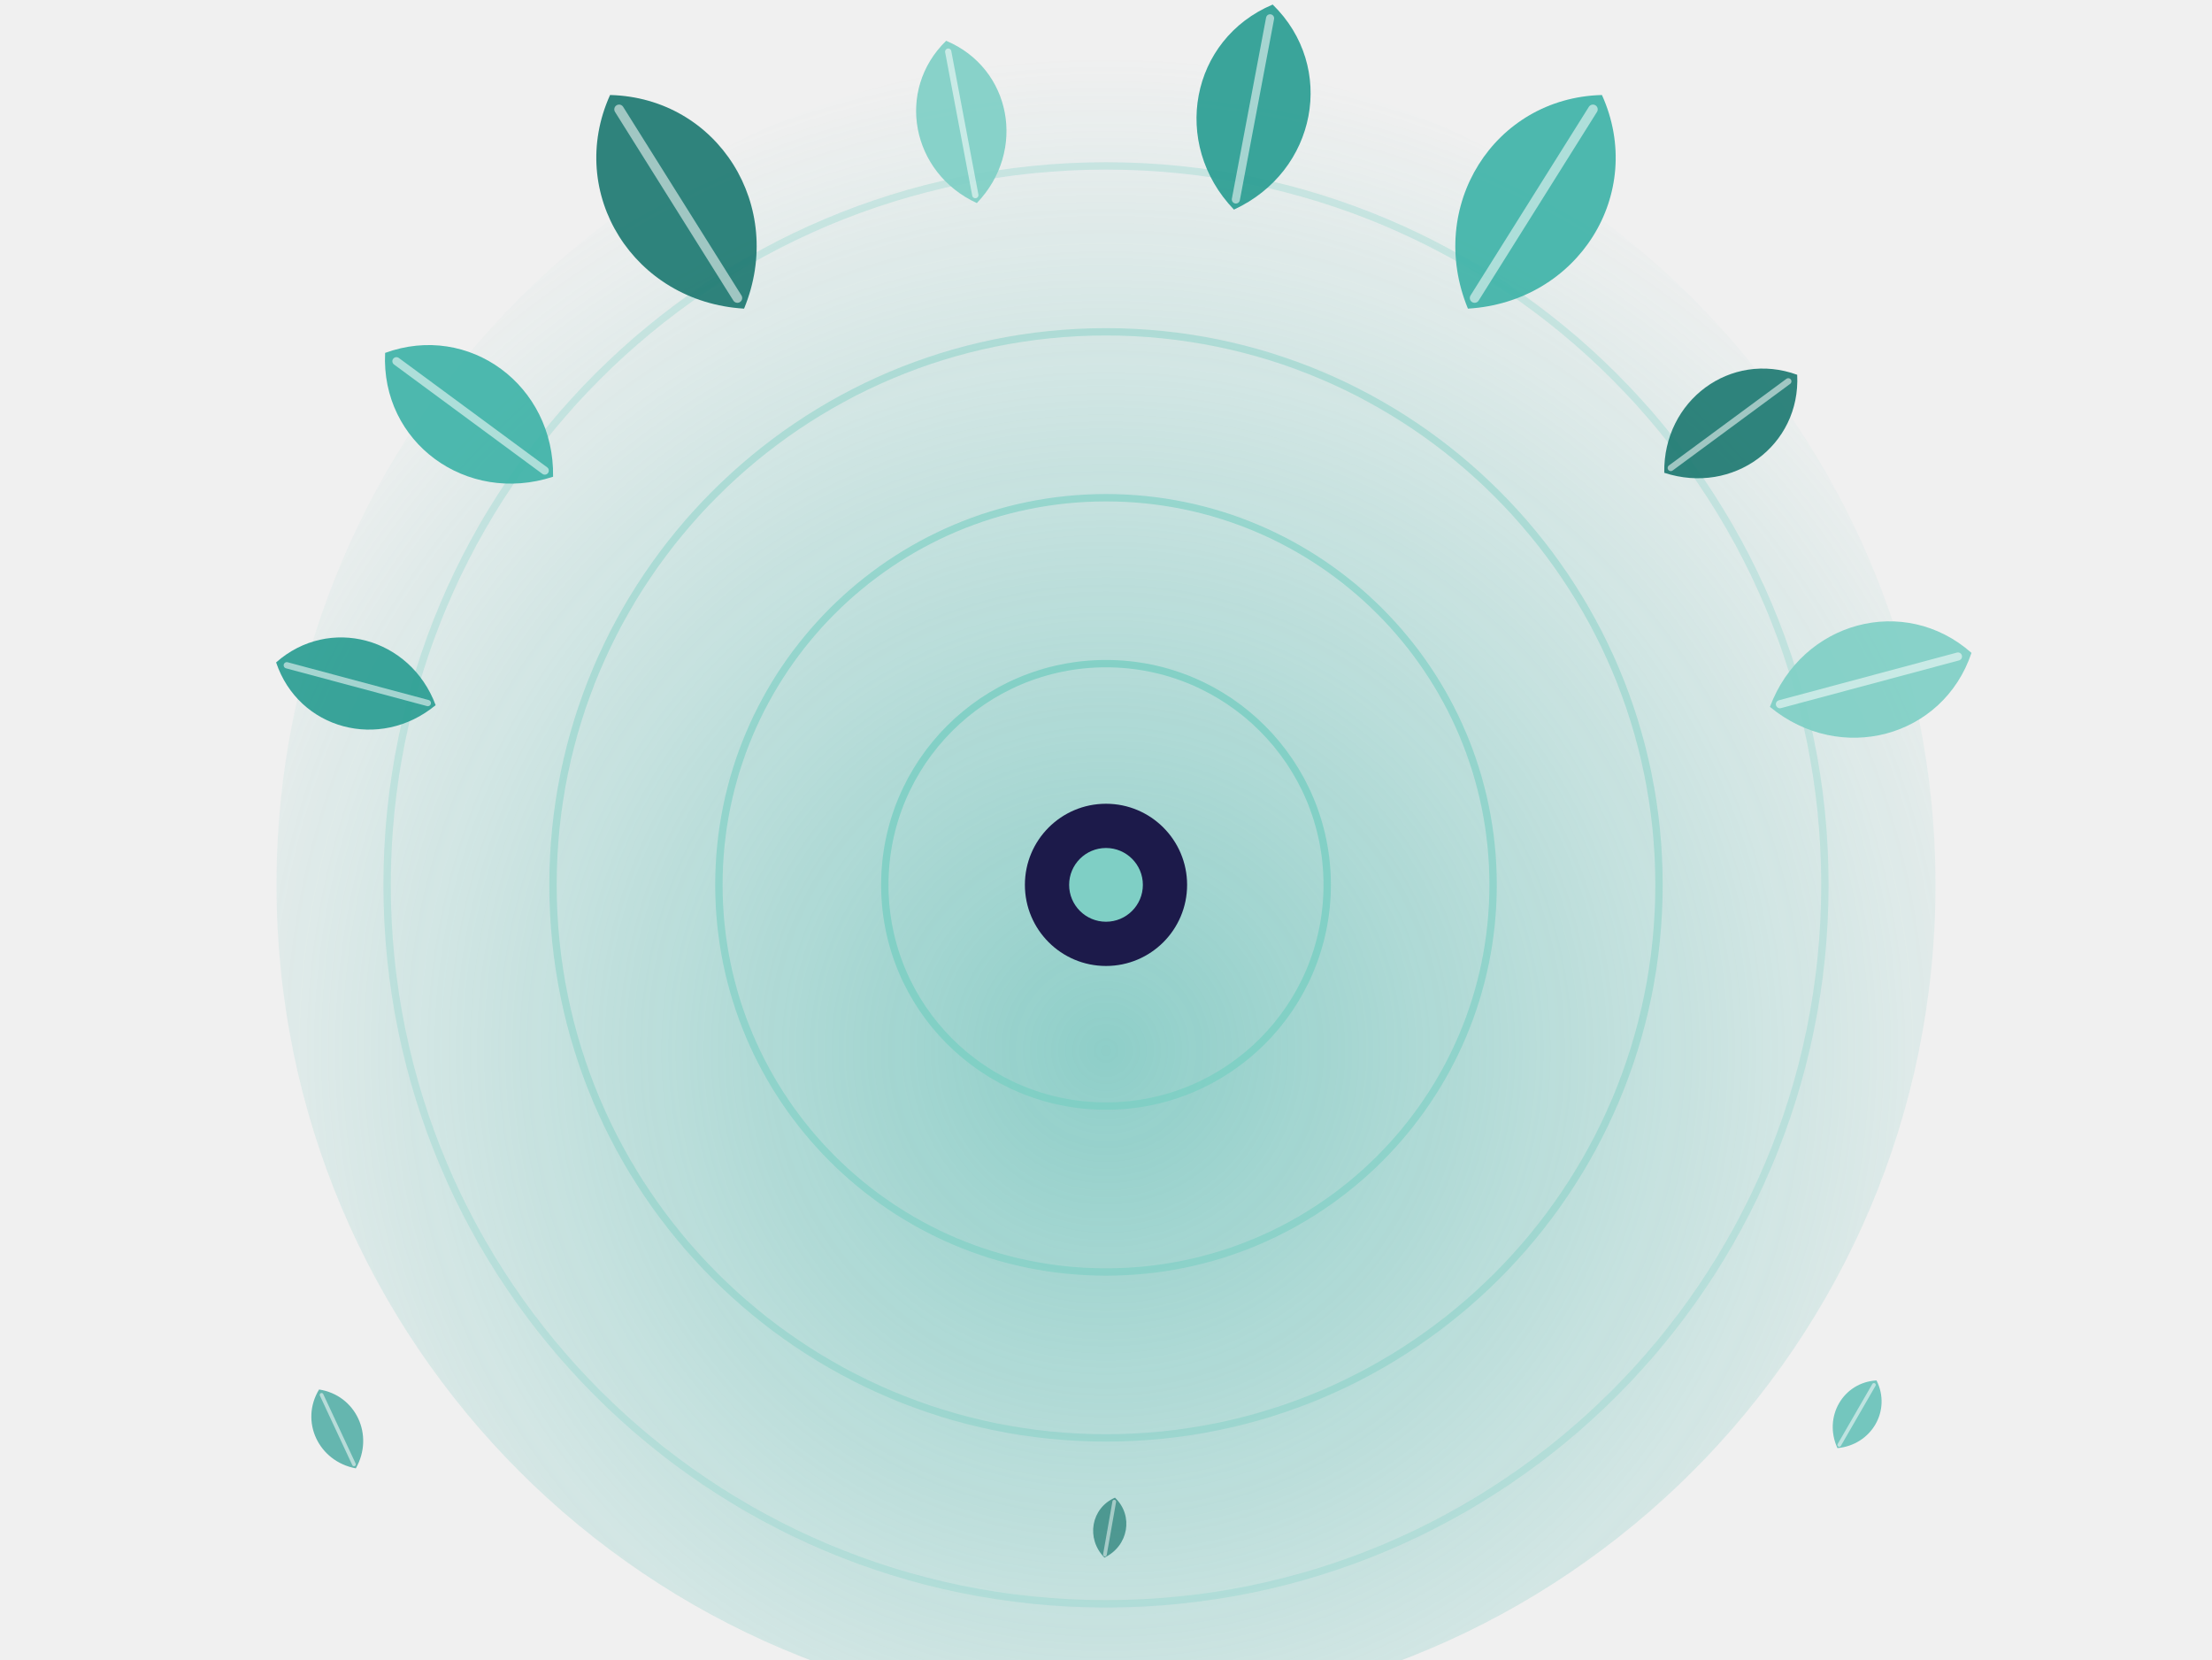
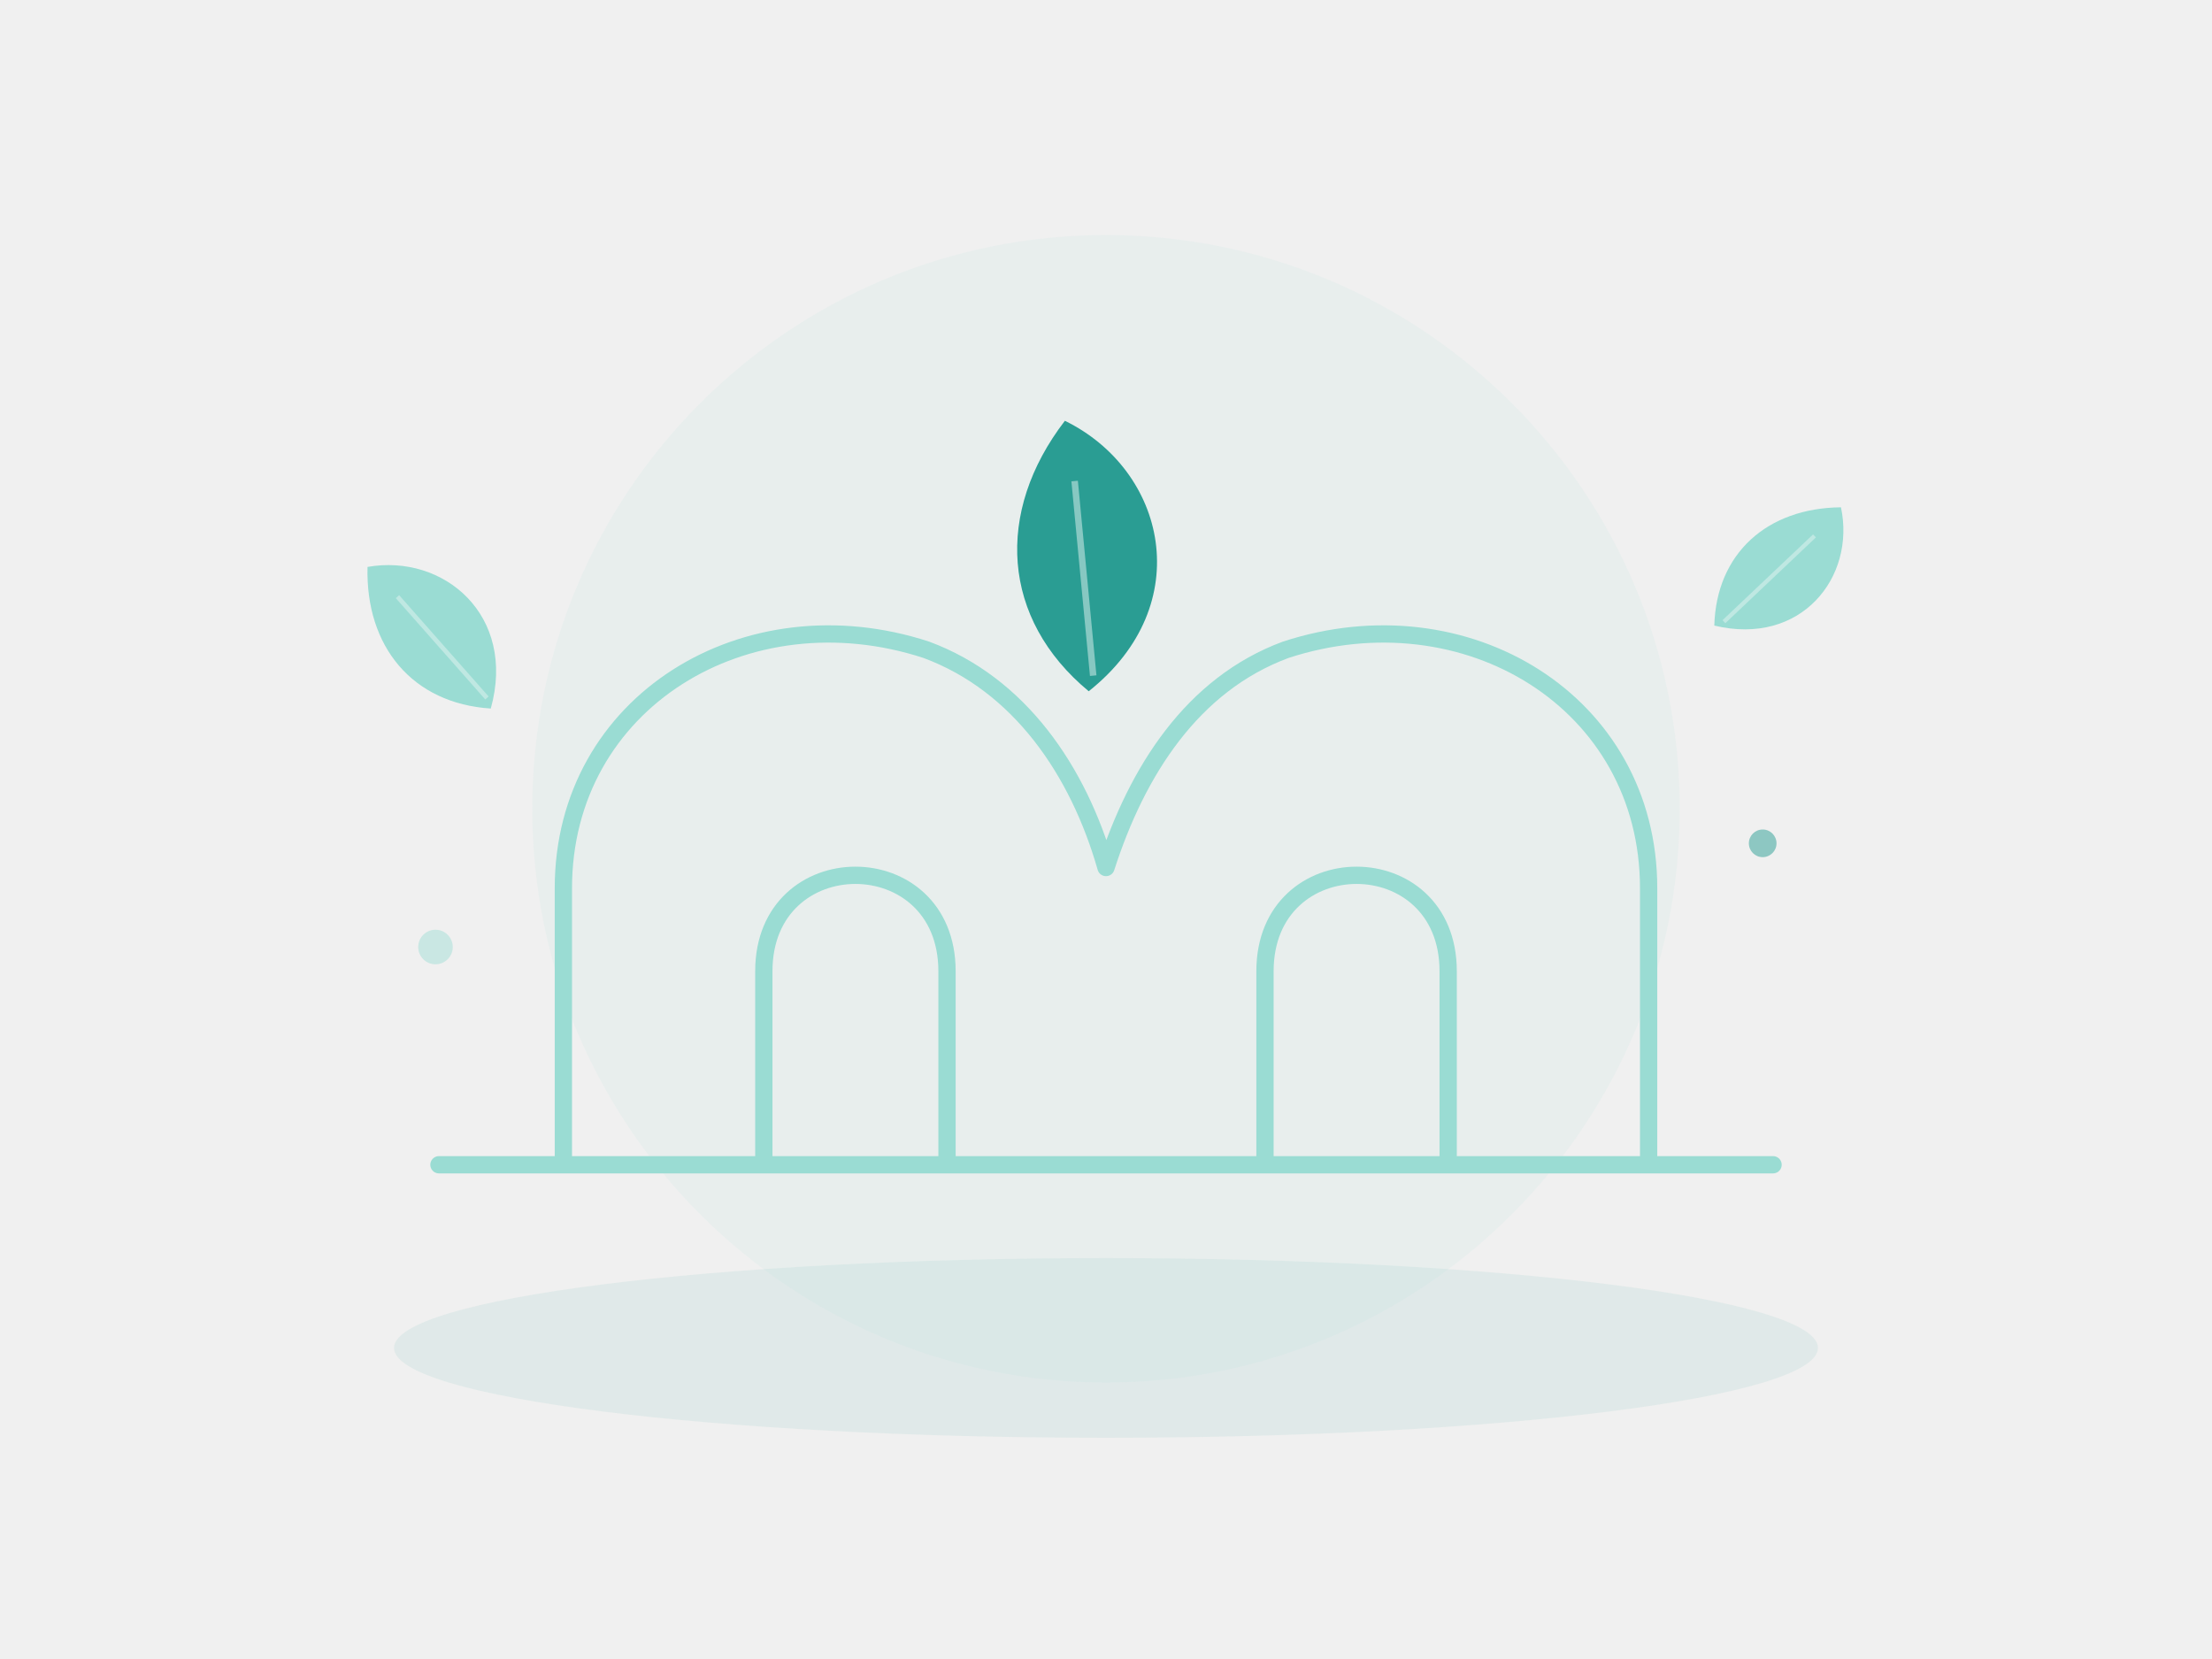
- <svg xmlns="http://www.w3.org/2000/svg" viewBox="0 0 600 450" aria-hidden="true">
-   <defs>
-     <radialGradient id="g" cx="50%" cy="60%" r="60%">
-       <stop offset="0" stop-color="#3FB3A8" stop-opacity=".55" />
-       <stop offset="1" stop-color="#3FB3A8" stop-opacity="0" />
-     </radialGradient>
-   </defs>
-   <circle cx="300" cy="240" r="225" fill="url(#g)" />
-   <circle cx="300" cy="240" r="60" fill="none" stroke="#7FCFC5" stroke-opacity="0.9" stroke-width="2" />
-   <circle cx="300" cy="240" r="105" fill="none" stroke="#7FCFC5" stroke-opacity="0.65" stroke-width="2" />
-   <circle cx="300" cy="240" r="150" fill="none" stroke="#7FCFC5" stroke-opacity="0.45" stroke-width="2" />
-   <circle cx="300" cy="240" r="195" fill="none" stroke="#7FCFC5" stroke-opacity="0.3" stroke-width="2" />
-   <circle cx="300" cy="240" r="22" fill="#1C1A4A" />
-   <circle cx="300" cy="240" r="10" fill="#7FCFC5" />
-   <g transform="translate(111.6,189.5) rotate(285.0)" opacity="0.92">
-     <path d="M0,-38.0 C16.0,-27.4 16.0,-4.6 0,6.8 C-16.0,-4.6 -16.0,-27.4 0,-38.0Z" fill="#2A9D93" />
-     <path d="M0,-35.0 L0,4.6" stroke="#fff" stroke-opacity=".55" stroke-width="1.7" stroke-linecap="round" />
+ <svg xmlns="http://www.w3.org/2000/svg" viewBox="0 0 640 480" aria-hidden="true" focusable="false">
+   <ellipse cx="320" cy="390" rx="206" ry="26" fill="#2A9D93" opacity=".08" />
+   <circle cx="320" cy="234" r="166" fill="#9ADCD3" opacity=".09" />
+   <g fill="none" stroke="#9ADCD3" stroke-width="5" stroke-linecap="round" stroke-linejoin="round">
+     <path d="M127 337H513M163 336V257C163 203 216 171 268 188C295 198 312 223 320 251C329 223 345 198 372 188C424 171 477 203 477 257V336" />
+     <path d="M221 336V281C221 244 274 244 274 281V336M366 336V281C366 244 419 244 419 281V336" />
  </g>
-   <g transform="translate(143.1,124.2) rotate(306.4)" opacity="0.92">
-     <path d="M0,-48.0 C20.2,-34.6 20.2,-5.8 0,8.6 C-20.2,-5.8 -20.2,-34.6 0,-48.0Z" fill="#3FB3A8" />
-     <path d="M0,-44.2 L0,5.8" stroke="#fff" stroke-opacity=".55" stroke-width="2.2" stroke-linecap="round" />
+   <g transform="translate(315 200) rotate(16) scale(0.94)" fill="#2A9D93">
+     <path d="M0 0C-32-14-43-45-30-78C4-72 25-35 0 0Z" />
+     <path d="M0-5L-22-61" stroke="#E3F3F1" stroke-width="2" opacity=".5" />
  </g>
-   <g transform="translate(196.3,74.9) rotate(327.9)" opacity="0.92">
-     <path d="M0,-58.0 C24.4,-41.8 24.4,-7.0 0,10.4 C-24.4,-7.0 -24.4,-41.8 0,-58.0Z" fill="#1E7A72" />
-     <path d="M0,-53.4 L0,7.0" stroke="#fff" stroke-opacity=".55" stroke-width="2.6" stroke-linecap="round" />
+   <g transform="translate(142 205) rotate(-20) scale(0.65)" fill="#9ADCD3">
+     <path d="M0 0C-32-14-43-45-30-78C4-72 25-35 0 0Z" />
+     <path d="M0-5L-22-61" stroke="#E3F3F1" stroke-width="2" opacity=".5" />
  </g>
-   <g transform="translate(263.7,48.4) rotate(349.3)" opacity="0.92">
-     <path d="M0,-38.0 C16.0,-27.4 16.0,-4.6 0,6.8 C-16.0,-4.6 -16.0,-27.4 0,-38.0Z" fill="#7FCFC5" />
-     <path d="M0,-35.0 L0,4.6" stroke="#fff" stroke-opacity=".55" stroke-width="1.7" stroke-linecap="round" />
+   <g transform="translate(496 181) rotate(68) scale(0.6)" fill="#9ADCD3">
+     <path d="M0 0C-32-14-43-45-30-78C4-72 25-35 0 0Z" />
+     <path d="M0-5L-22-61" stroke="#E3F3F1" stroke-width="2" opacity=".5" />
  </g>
-   <g transform="translate(336.3,48.4) rotate(370.7)" opacity="0.92">
-     <path d="M0,-48.0 C20.2,-34.6 20.2,-5.8 0,8.6 C-20.2,-5.8 -20.2,-34.6 0,-48.0Z" fill="#2A9D93" />
-     <path d="M0,-44.2 L0,5.8" stroke="#fff" stroke-opacity=".55" stroke-width="2.2" stroke-linecap="round" />
-   </g>
-   <g transform="translate(403.7,74.9) rotate(392.1)" opacity="0.92">
-     <path d="M0,-58.0 C24.4,-41.8 24.4,-7.0 0,10.4 C-24.4,-7.0 -24.4,-41.8 0,-58.0Z" fill="#3FB3A8" />
-     <path d="M0,-53.4 L0,7.0" stroke="#fff" stroke-opacity=".55" stroke-width="2.6" stroke-linecap="round" />
-   </g>
-   <g transform="translate(456.9,124.2) rotate(413.6)" opacity="0.92">
-     <path d="M0,-38.0 C16.0,-27.4 16.0,-4.6 0,6.8 C-16.0,-4.6 -16.0,-27.4 0,-38.0Z" fill="#1E7A72" />
-     <path d="M0,-35.0 L0,4.6" stroke="#fff" stroke-opacity=".55" stroke-width="1.7" stroke-linecap="round" />
-   </g>
-   <g transform="translate(488.4,189.5) rotate(435.0)" opacity="0.92">
-     <path d="M0,-48.0 C20.2,-34.6 20.2,-5.8 0,8.6 C-20.2,-5.8 -20.2,-34.6 0,-48.0Z" fill="#7FCFC5" />
-     <path d="M0,-44.2 L0,5.8" stroke="#fff" stroke-opacity=".55" stroke-width="2.2" stroke-linecap="round" />
-   </g>
-   <g transform="translate(95.0,395.0) rotate(-25.0)" opacity="0.7">
-     <path d="M0,-20.0 C8.4,-14.4 8.4,-2.4 0,3.6 C-8.4,-2.4 -8.4,-14.4 0,-20.0Z" fill="#2A9D93" />
-     <path d="M0,-18.4 L0,2.4" stroke="#fff" stroke-opacity=".55" stroke-width="1.0" stroke-linecap="round" />
-   </g>
-   <g transform="translate(500.0,390.0) rotate(30.0)" opacity="0.7">
-     <path d="M0,-18.0 C7.6,-13.0 7.6,-2.2 0,3.2 C-7.6,-2.2 -7.6,-13.0 0,-18.0Z" fill="#3FB3A8" />
-     <path d="M0,-16.6 L0,2.2" stroke="#fff" stroke-opacity=".55" stroke-width="1.0" stroke-linecap="round" />
-   </g>
-   <g transform="translate(300.0,420.0) rotate(10.0)" opacity="0.7">
-     <path d="M0,-14.0 C5.9,-10.1 5.9,-1.7 0,2.5 C-5.9,-1.7 -5.9,-10.1 0,-14.0Z" fill="#1E7A72" />
-     <path d="M0,-12.9 L0,1.7" stroke="#fff" stroke-opacity=".55" stroke-width="1.0" stroke-linecap="round" />
-   </g>
+   <circle cx="126" cy="274" r="5" fill="#9ADCD3" opacity=".45" />
+   <circle cx="510" cy="244" r="4" fill="#2A9D93" opacity=".5" />
</svg>
